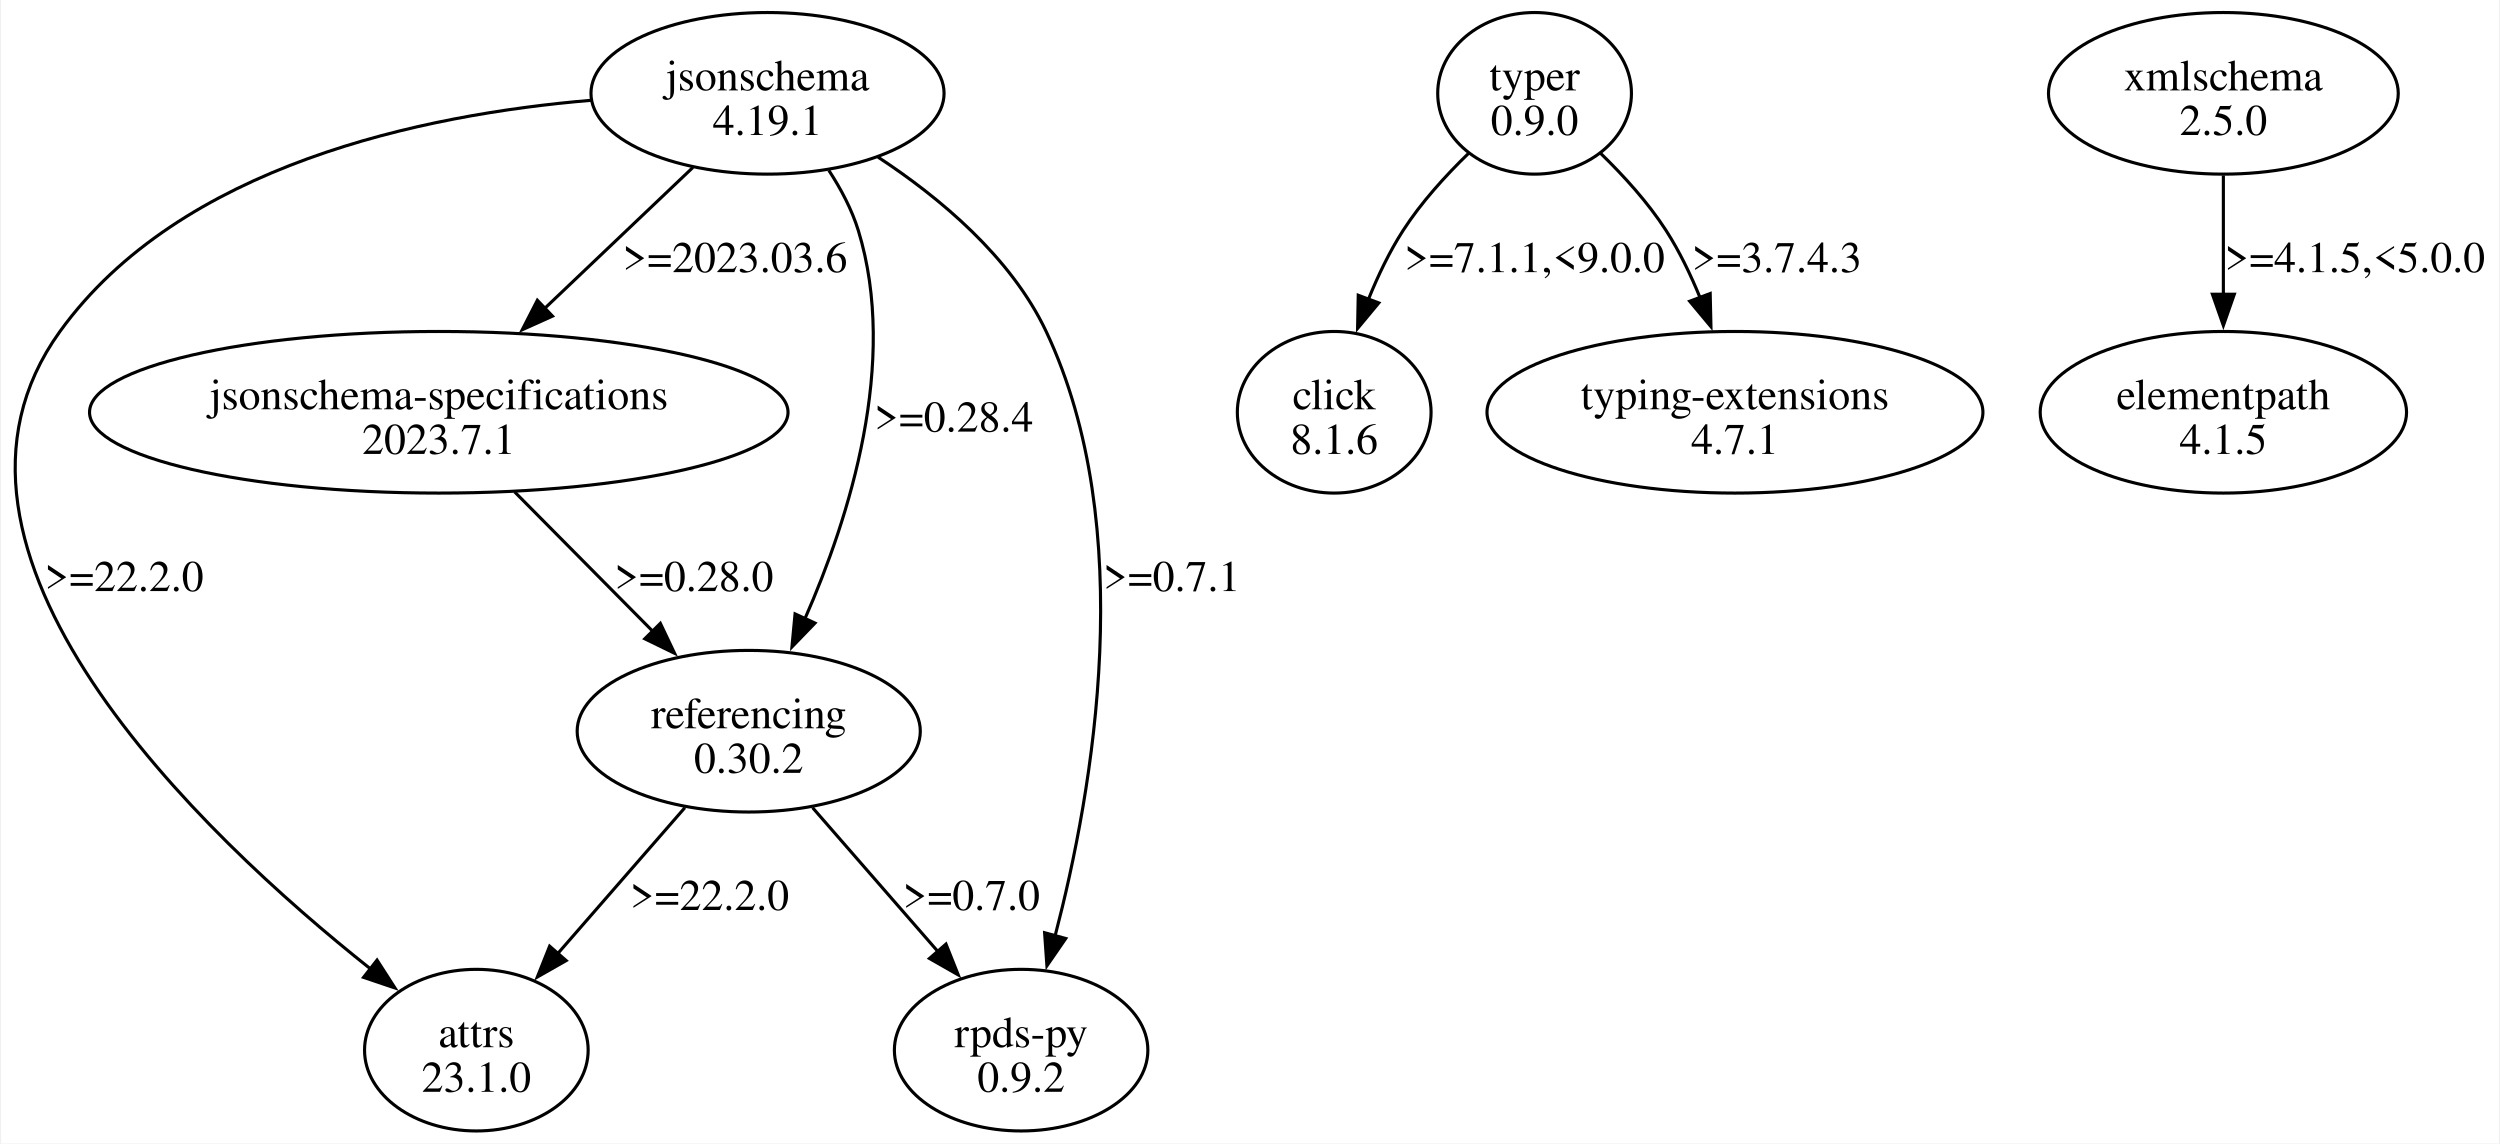
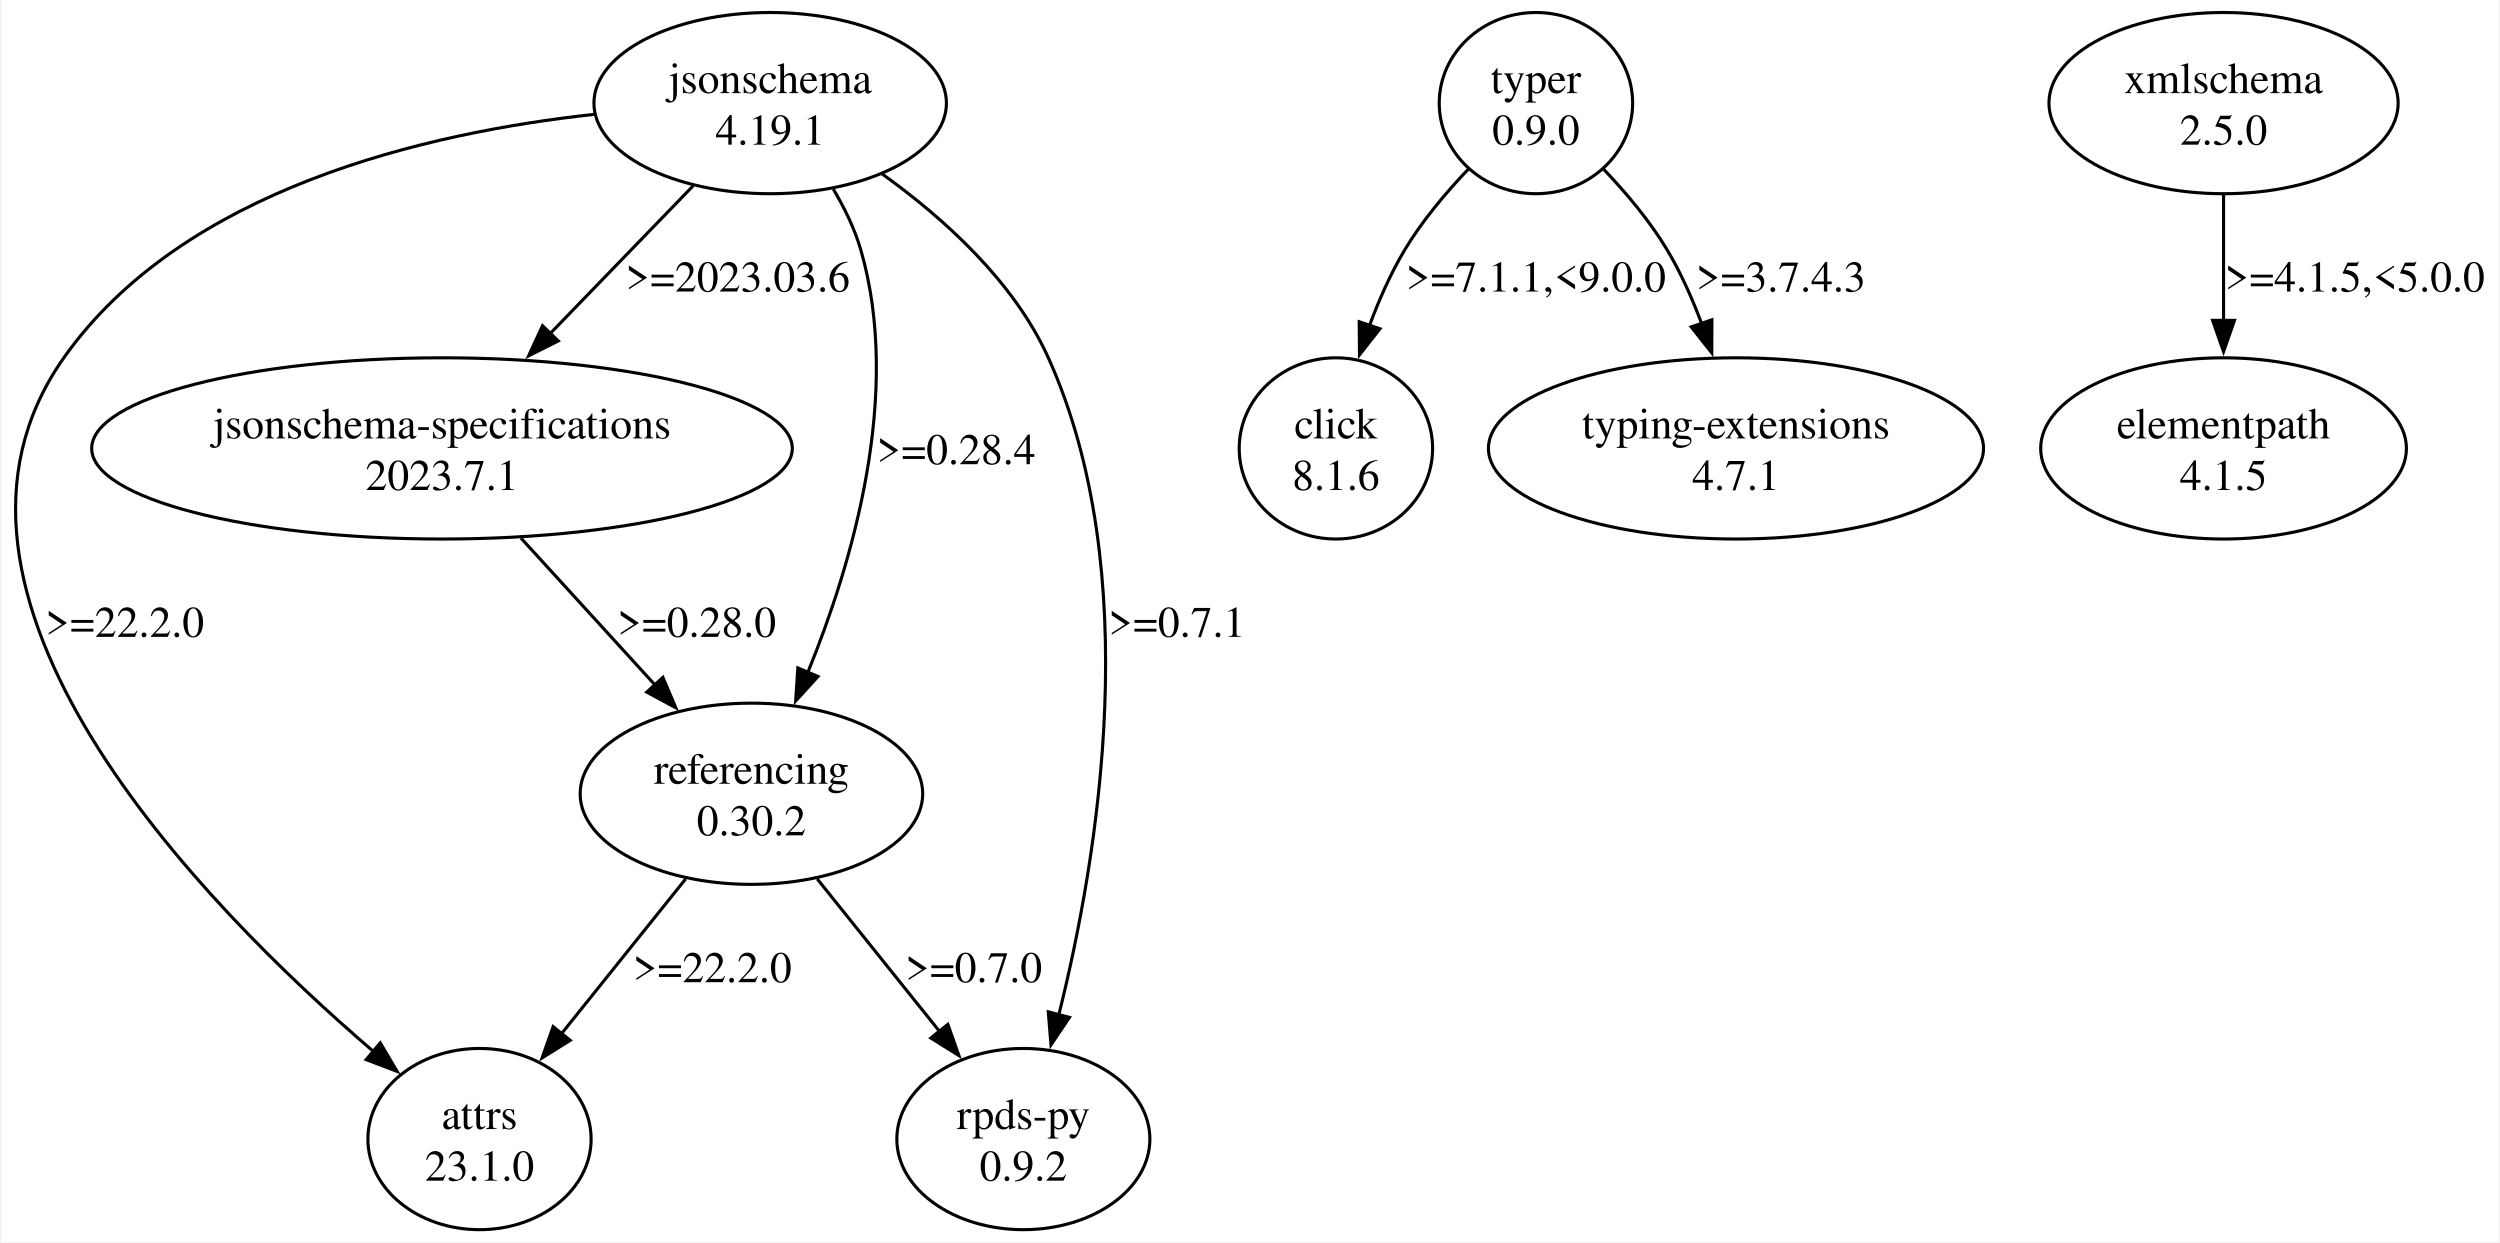
- <svg xmlns="http://www.w3.org/2000/svg" width="798pt" height="365pt" viewBox="0.00 0.00 797.79 365.23">
-   <g id="graph0" class="graph" transform="scale(1 1) rotate(0) translate(4 361.23)">
-     <polygon fill="white" stroke="none" points="-4,4 -4,-361.23 793.79,-361.23 793.79,4 -4,4" />
+ <svg xmlns="http://www.w3.org/2000/svg" width="799pt" height="397pt" viewBox="0.00 0.00 798.97 397.43">
+   <g id="graph0" class="graph" transform="scale(1 1) rotate(0) translate(4 393.43)">
+     <polygon fill="white" stroke="none" points="-4,4 -4,-393.43 794.97,-393.43 794.97,4 -4,4" />
    <g id="node1" class="node">
-       <ellipse fill="none" stroke="black" cx="240.79" cy="-331.42" rx="56.39" ry="25.81" />
-       <text text-anchor="middle" x="240.79" y="-332.37" font-family="Times,serif" font-size="14.00">jsonschema</text>
-       <text text-anchor="middle" x="240.79" y="-318.12" font-family="Times,serif" font-size="14.00">4.19.1</text>
+       <ellipse fill="none" stroke="black" cx="241.97" cy="-360.44" rx="56.39" ry="28.99" />
+       <text text-anchor="middle" x="241.97" y="-363.64" font-family="Times,serif" font-size="14.00">jsonschema</text>
+       <text text-anchor="middle" x="241.97" y="-347.14" font-family="Times,serif" font-size="14.00">4.19.1</text>
    </g>
    <g id="node2" class="node">
-       <ellipse fill="none" stroke="black" cx="147.79" cy="-25.81" rx="35.71" ry="25.81" />
-       <text text-anchor="middle" x="147.79" y="-26.76" font-family="Times,serif" font-size="14.00">attrs</text>
-       <text text-anchor="middle" x="147.79" y="-12.51" font-family="Times,serif" font-size="14.00">23.1.0</text>
+       <ellipse fill="none" stroke="black" cx="148.97" cy="-28.99" rx="35.71" ry="28.99" />
+       <text text-anchor="middle" x="148.97" y="-32.19" font-family="Times,serif" font-size="14.00">attrs</text>
+       <text text-anchor="middle" x="148.97" y="-15.69" font-family="Times,serif" font-size="14.00">23.1.0</text>
    </g>
    <g id="edge1" class="edge">
-       <path fill="none" stroke="black" d="M184.35,-329.19C130.87,-324.66 53.19,-308.58 14.79,-255.36 -35.75,-185.32 59.8,-94.81 114.03,-51.72" />
-       <polygon fill="black" stroke="black" points="116.07,-54.58 121.8,-45.67 111.76,-49.06 116.07,-54.58" />
-       <text text-anchor="middle" x="35.29" y="-172.44" font-family="Times,serif" font-size="14.00">&gt;=22.2.0</text>
+       <path fill="none" stroke="black" d="M185.66,-356.84C132.08,-351.01 54.14,-333.06 15.97,-278.95 -37.28,-203.46 60.01,-104.16 115.01,-57.04" />
+       <polygon fill="black" stroke="black" points="117.21,-59.76 122.61,-50.64 112.7,-54.41 117.21,-59.76" />
+       <text text-anchor="middle" x="35.47" y="-189.67" font-family="Times,serif" font-size="14.00">&gt;=22.2.0</text>
    </g>
    <g id="node3" class="node">
-       <ellipse fill="none" stroke="black" cx="135.79" cy="-229.55" rx="111.55" ry="25.81" />
-       <text text-anchor="middle" x="135.79" y="-230.5" font-family="Times,serif" font-size="14.00">jsonschema-specifications</text>
-       <text text-anchor="middle" x="135.79" y="-216.25" font-family="Times,serif" font-size="14.00">2023.7.1</text>
+       <ellipse fill="none" stroke="black" cx="136.97" cy="-249.96" rx="112.08" ry="28.99" />
+       <text text-anchor="middle" x="136.97" y="-253.16" font-family="Times,serif" font-size="14.00">jsonschema-specifications</text>
+       <text text-anchor="middle" x="136.97" y="-236.66" font-family="Times,serif" font-size="14.00">2023.7.1</text>
    </g>
    <g id="edge2" class="edge">
-       <path fill="none" stroke="black" d="M216.96,-307.75C202.97,-294.45 185.07,-277.42 169.63,-262.74" />
-       <polygon fill="black" stroke="black" points="172.11,-260.26 162.45,-255.91 167.28,-265.33 172.11,-260.26" />
-       <text text-anchor="middle" x="230.41" y="-274.31" font-family="Times,serif" font-size="14.00">&gt;=2023.03.6</text>
+       <path fill="none" stroke="black" d="M217.35,-334.01C203.62,-319.82 186.31,-301.93 171.27,-286.39" />
+       <polygon fill="black" stroke="black" points="174.16,-284.35 164.69,-279.6 169.13,-289.22 174.16,-284.35" />
+       <text text-anchor="middle" x="231.59" y="-300.15" font-family="Times,serif" font-size="14.00">&gt;=2023.03.6</text>
    </g>
    <g id="node4" class="node">
-       <ellipse fill="none" stroke="black" cx="234.79" cy="-127.68" rx="54.8" ry="25.81" />
-       <text text-anchor="middle" x="234.79" y="-128.63" font-family="Times,serif" font-size="14.00">referencing</text>
-       <text text-anchor="middle" x="234.79" y="-114.38" font-family="Times,serif" font-size="14.00">0.30.2</text>
+       <ellipse fill="none" stroke="black" cx="235.97" cy="-139.47" rx="54.8" ry="28.99" />
+       <text text-anchor="middle" x="235.97" y="-142.67" font-family="Times,serif" font-size="14.00">referencing</text>
+       <text text-anchor="middle" x="235.97" y="-126.17" font-family="Times,serif" font-size="14.00">0.30.2</text>
    </g>
    <g id="edge3" class="edge">
-       <path fill="none" stroke="black" d="M260.37,-306.82C264.24,-300.89 267.73,-294.3 269.79,-287.61 282.67,-245.62 267.01,-196.04 252.71,-163.55" />
-       <polygon fill="black" stroke="black" points="255.95,-162.22 248.59,-154.6 249.59,-165.15 255.95,-162.22" />
-       <text text-anchor="middle" x="300.29" y="-223.37" font-family="Times,serif" font-size="14.00">&gt;=0.28.4</text>
+       <path fill="none" stroke="black" d="M262.16,-332.93C265.79,-326.83 269.03,-320.16 270.97,-313.45 284.23,-267.57 268.36,-213.43 253.93,-178.1" />
+       <polygon fill="black" stroke="black" points="257.26,-176.99 250.12,-169.16 250.82,-179.73 257.26,-176.99" />
+       <text text-anchor="middle" x="301.47" y="-244.91" font-family="Times,serif" font-size="14.00">&gt;=0.28.4</text>
    </g>
    <g id="node5" class="node">
-       <ellipse fill="none" stroke="black" cx="321.79" cy="-25.81" rx="40.48" ry="25.81" />
-       <text text-anchor="middle" x="321.79" y="-26.76" font-family="Times,serif" font-size="14.00">rpds-py</text>
-       <text text-anchor="middle" x="321.79" y="-12.51" font-family="Times,serif" font-size="14.00">0.9.2</text>
+       <ellipse fill="none" stroke="black" cx="322.97" cy="-28.99" rx="40.48" ry="28.99" />
+       <text text-anchor="middle" x="322.97" y="-32.19" font-family="Times,serif" font-size="14.00">rpds-py</text>
+       <text text-anchor="middle" x="322.97" y="-15.69" font-family="Times,serif" font-size="14.00">0.9.2</text>
    </g>
    <g id="edge4" class="edge">
-       <path fill="none" stroke="black" d="M276.09,-311.04C295.8,-298.1 318.57,-279.12 329.79,-255.36 359.39,-192.63 344.86,-109.09 332.65,-62.34" />
-       <polygon fill="black" stroke="black" points="336.04,-61.47 330.03,-52.75 329.29,-63.32 336.04,-61.47" />
-       <text text-anchor="middle" x="369.91" y="-172.44" font-family="Times,serif" font-size="14.00">&gt;=0.7.1</text>
+       <path fill="none" stroke="black" d="M277.8,-337.76C297.42,-323.7 319.93,-303.45 330.97,-278.95 361.94,-210.18 347,-119.55 334.32,-68.78" />
+       <polygon fill="black" stroke="black" points="337.72,-67.92 331.81,-59.13 330.95,-69.69 337.72,-67.92" />
+       <text text-anchor="middle" x="372.09" y="-189.67" font-family="Times,serif" font-size="14.00">&gt;=0.7.1</text>
    </g>
    <g id="edge7" class="edge">
-       <path fill="none" stroke="black" d="M160.01,-204.12C173.31,-190.7 189.94,-173.92 204.14,-159.59" />
-       <polygon fill="black" stroke="black" points="206.56,-162.13 211.11,-152.56 201.59,-157.2 206.56,-162.13" />
-       <text text-anchor="middle" x="217.29" y="-172.44" font-family="Times,serif" font-size="14.00">&gt;=0.28.0</text>
+       <path fill="none" stroke="black" d="M162.21,-221.3C175.35,-206.89 191.54,-189.16 205.39,-173.98" />
+       <polygon fill="black" stroke="black" points="207.64,-176.71 211.79,-166.97 202.47,-171.99 207.64,-176.71" />
+       <text text-anchor="middle" x="218.47" y="-189.67" font-family="Times,serif" font-size="14.00">&gt;=0.28.0</text>
    </g>
    <g id="edge5" class="edge">
-       <path fill="none" stroke="black" d="M214.39,-103.26C202.21,-89.29 186.64,-71.41 173.61,-56.45" />
-       <polygon fill="black" stroke="black" points="176.48,-54.42 167.27,-49.18 171.2,-59.02 176.48,-54.42" />
-       <text text-anchor="middle" x="222.29" y="-70.57" font-family="Times,serif" font-size="14.00">&gt;=22.2.0</text>
+       <path fill="none" stroke="black" d="M214.91,-112.21C202.97,-97.33 187.92,-78.57 175.22,-62.73" />
+       <polygon fill="black" stroke="black" points="177.99,-60.58 169,-54.97 172.53,-64.96 177.99,-60.58" />
+       <text text-anchor="middle" x="223.47" y="-79.18" font-family="Times,serif" font-size="14.00">&gt;=22.2.0</text>
    </g>
    <g id="edge6" class="edge">
-       <path fill="none" stroke="black" d="M255.18,-103.26C267.19,-89.48 282.51,-71.9 295.42,-57.07" />
-       <polygon fill="black" stroke="black" points="297.79,-59.69 301.71,-49.85 292.51,-55.09 297.79,-59.69" />
-       <text text-anchor="middle" x="305.91" y="-70.57" font-family="Times,serif" font-size="14.00">&gt;=0.7.0</text>
+       <path fill="none" stroke="black" d="M257.03,-112.21C268.8,-97.54 283.59,-79.09 296.18,-63.4" />
+       <polygon fill="black" stroke="black" points="298.82,-65.69 302.35,-55.7 293.36,-61.32 298.82,-65.69" />
+       <text text-anchor="middle" x="307.09" y="-79.18" font-family="Times,serif" font-size="14.00">&gt;=0.7.0</text>
    </g>
    <g id="node6" class="node">
-       <ellipse fill="none" stroke="black" cx="485.79" cy="-331.42" rx="30.94" ry="25.81" />
-       <text text-anchor="middle" x="485.79" y="-332.37" font-family="Times,serif" font-size="14.00">typer</text>
-       <text text-anchor="middle" x="485.79" y="-318.12" font-family="Times,serif" font-size="14.00">0.9.0</text>
+       <ellipse fill="none" stroke="black" cx="486.97" cy="-360.44" rx="30.94" ry="28.99" />
+       <text text-anchor="middle" x="486.97" y="-363.64" font-family="Times,serif" font-size="14.00">typer</text>
+       <text text-anchor="middle" x="486.97" y="-347.14" font-family="Times,serif" font-size="14.00">0.9.0</text>
    </g>
    <g id="node7" class="node">
-       <ellipse fill="none" stroke="black" cx="421.79" cy="-229.55" rx="30.94" ry="25.81" />
-       <text text-anchor="middle" x="421.79" y="-230.5" font-family="Times,serif" font-size="14.00">click</text>
-       <text text-anchor="middle" x="421.79" y="-216.25" font-family="Times,serif" font-size="14.00">8.1.6</text>
+       <ellipse fill="none" stroke="black" cx="422.97" cy="-249.96" rx="30.94" ry="28.99" />
+       <text text-anchor="middle" x="422.97" y="-253.16" font-family="Times,serif" font-size="14.00">click</text>
+       <text text-anchor="middle" x="422.97" y="-236.66" font-family="Times,serif" font-size="14.00">8.1.6</text>
    </g>
    <g id="edge8" class="edge">
-       <path fill="none" stroke="black" d="M464.72,-312.27C457.37,-305.15 449.54,-296.54 443.79,-287.61 439.46,-280.89 435.78,-273.19 432.74,-265.67" />
-       <polygon fill="black" stroke="black" points="436.03,-264.48 429.26,-256.33 429.47,-266.92 436.03,-264.48" />
-       <text text-anchor="middle" x="485.79" y="-274.31" font-family="Times,serif" font-size="14.00">&gt;=7.1.1,&lt;9.0.0</text>
+       <path fill="none" stroke="black" d="M465.37,-339.36C458.14,-331.77 450.52,-322.73 444.97,-313.45 440.49,-305.97 436.74,-297.44 433.67,-289.14" />
+       <polygon fill="black" stroke="black" points="437.06,-288.23 430.52,-279.9 430.43,-290.49 437.06,-288.23" />
+       <text text-anchor="middle" x="486.97" y="-300.15" font-family="Times,serif" font-size="14.00">&gt;=7.1.1,&lt;9.0.0</text>
    </g>
    <g id="node8" class="node">
-       <ellipse fill="none" stroke="black" cx="549.79" cy="-229.55" rx="79.2" ry="25.81" />
-       <text text-anchor="middle" x="549.79" y="-230.5" font-family="Times,serif" font-size="14.00">typing-extensions</text>
-       <text text-anchor="middle" x="549.79" y="-216.25" font-family="Times,serif" font-size="14.00">4.7.1</text>
+       <ellipse fill="none" stroke="black" cx="550.97" cy="-249.96" rx="79.2" ry="28.99" />
+       <text text-anchor="middle" x="550.97" y="-253.16" font-family="Times,serif" font-size="14.00">typing-extensions</text>
+       <text text-anchor="middle" x="550.97" y="-236.66" font-family="Times,serif" font-size="14.00">4.7.1</text>
    </g>
    <g id="edge9" class="edge">
-       <path fill="none" stroke="black" d="M506.86,-312.27C514.2,-305.15 522.04,-296.54 527.79,-287.61 532.03,-281.01 535.66,-273.46 538.68,-266.07" />
-       <polygon fill="black" stroke="black" points="541.88,-267.48 542.12,-256.89 535.33,-265.02 541.88,-267.48" />
-       <text text-anchor="middle" x="563.16" y="-274.31" font-family="Times,serif" font-size="14.00">&gt;=3.7.4.3</text>
+       <path fill="none" stroke="black" d="M508.56,-339.36C515.79,-331.77 523.42,-322.73 528.97,-313.45 533.31,-306.19 536.98,-297.94 539.99,-289.87" />
+       <polygon fill="black" stroke="black" points="543.27,-291.12 543.22,-280.52 536.65,-288.84 543.27,-291.12" />
+       <text text-anchor="middle" x="565.34" y="-300.15" font-family="Times,serif" font-size="14.00">&gt;=3.7.4.3</text>
    </g>
    <g id="node9" class="node">
-       <ellipse fill="none" stroke="black" cx="705.79" cy="-331.42" rx="55.86" ry="25.81" />
-       <text text-anchor="middle" x="705.79" y="-332.37" font-family="Times,serif" font-size="14.00">xmlschema</text>
-       <text text-anchor="middle" x="705.79" y="-318.12" font-family="Times,serif" font-size="14.00">2.5.0</text>
+       <ellipse fill="none" stroke="black" cx="706.97" cy="-360.44" rx="55.86" ry="28.99" />
+       <text text-anchor="middle" x="706.97" y="-363.64" font-family="Times,serif" font-size="14.00">xmlschema</text>
+       <text text-anchor="middle" x="706.97" y="-347.14" font-family="Times,serif" font-size="14.00">2.5.0</text>
    </g>
    <g id="node10" class="node">
-       <ellipse fill="none" stroke="black" cx="705.79" cy="-229.55" rx="58.51" ry="25.81" />
-       <text text-anchor="middle" x="705.79" y="-230.5" font-family="Times,serif" font-size="14.00">elementpath</text>
-       <text text-anchor="middle" x="705.79" y="-216.25" font-family="Times,serif" font-size="14.00">4.1.5</text>
+       <ellipse fill="none" stroke="black" cx="706.97" cy="-249.96" rx="58.51" ry="28.99" />
+       <text text-anchor="middle" x="706.97" y="-253.16" font-family="Times,serif" font-size="14.00">elementpath</text>
+       <text text-anchor="middle" x="706.97" y="-236.66" font-family="Times,serif" font-size="14.00">4.1.5</text>
    </g>
    <g id="edge10" class="edge">
-       <path fill="none" stroke="black" d="M705.79,-305.21C705.79,-293.62 705.79,-279.65 705.79,-266.95" />
-       <polygon fill="black" stroke="black" points="709.29,-267.25 705.79,-257.25 702.29,-267.25 709.29,-267.25" />
-       <text text-anchor="middle" x="747.79" y="-274.31" font-family="Times,serif" font-size="14.00">&gt;=4.1.5,&lt;5.0.0</text>
+       <path fill="none" stroke="black" d="M706.97,-331.22C706.97,-318.89 706.97,-304.2 706.97,-290.78" />
+       <polygon fill="black" stroke="black" points="710.47,-290.93 706.97,-280.93 703.47,-290.93 710.47,-290.93" />
+       <text text-anchor="middle" x="748.97" y="-300.15" font-family="Times,serif" font-size="14.00">&gt;=4.1.5,&lt;5.0.0</text>
    </g>
  </g>
</svg>
